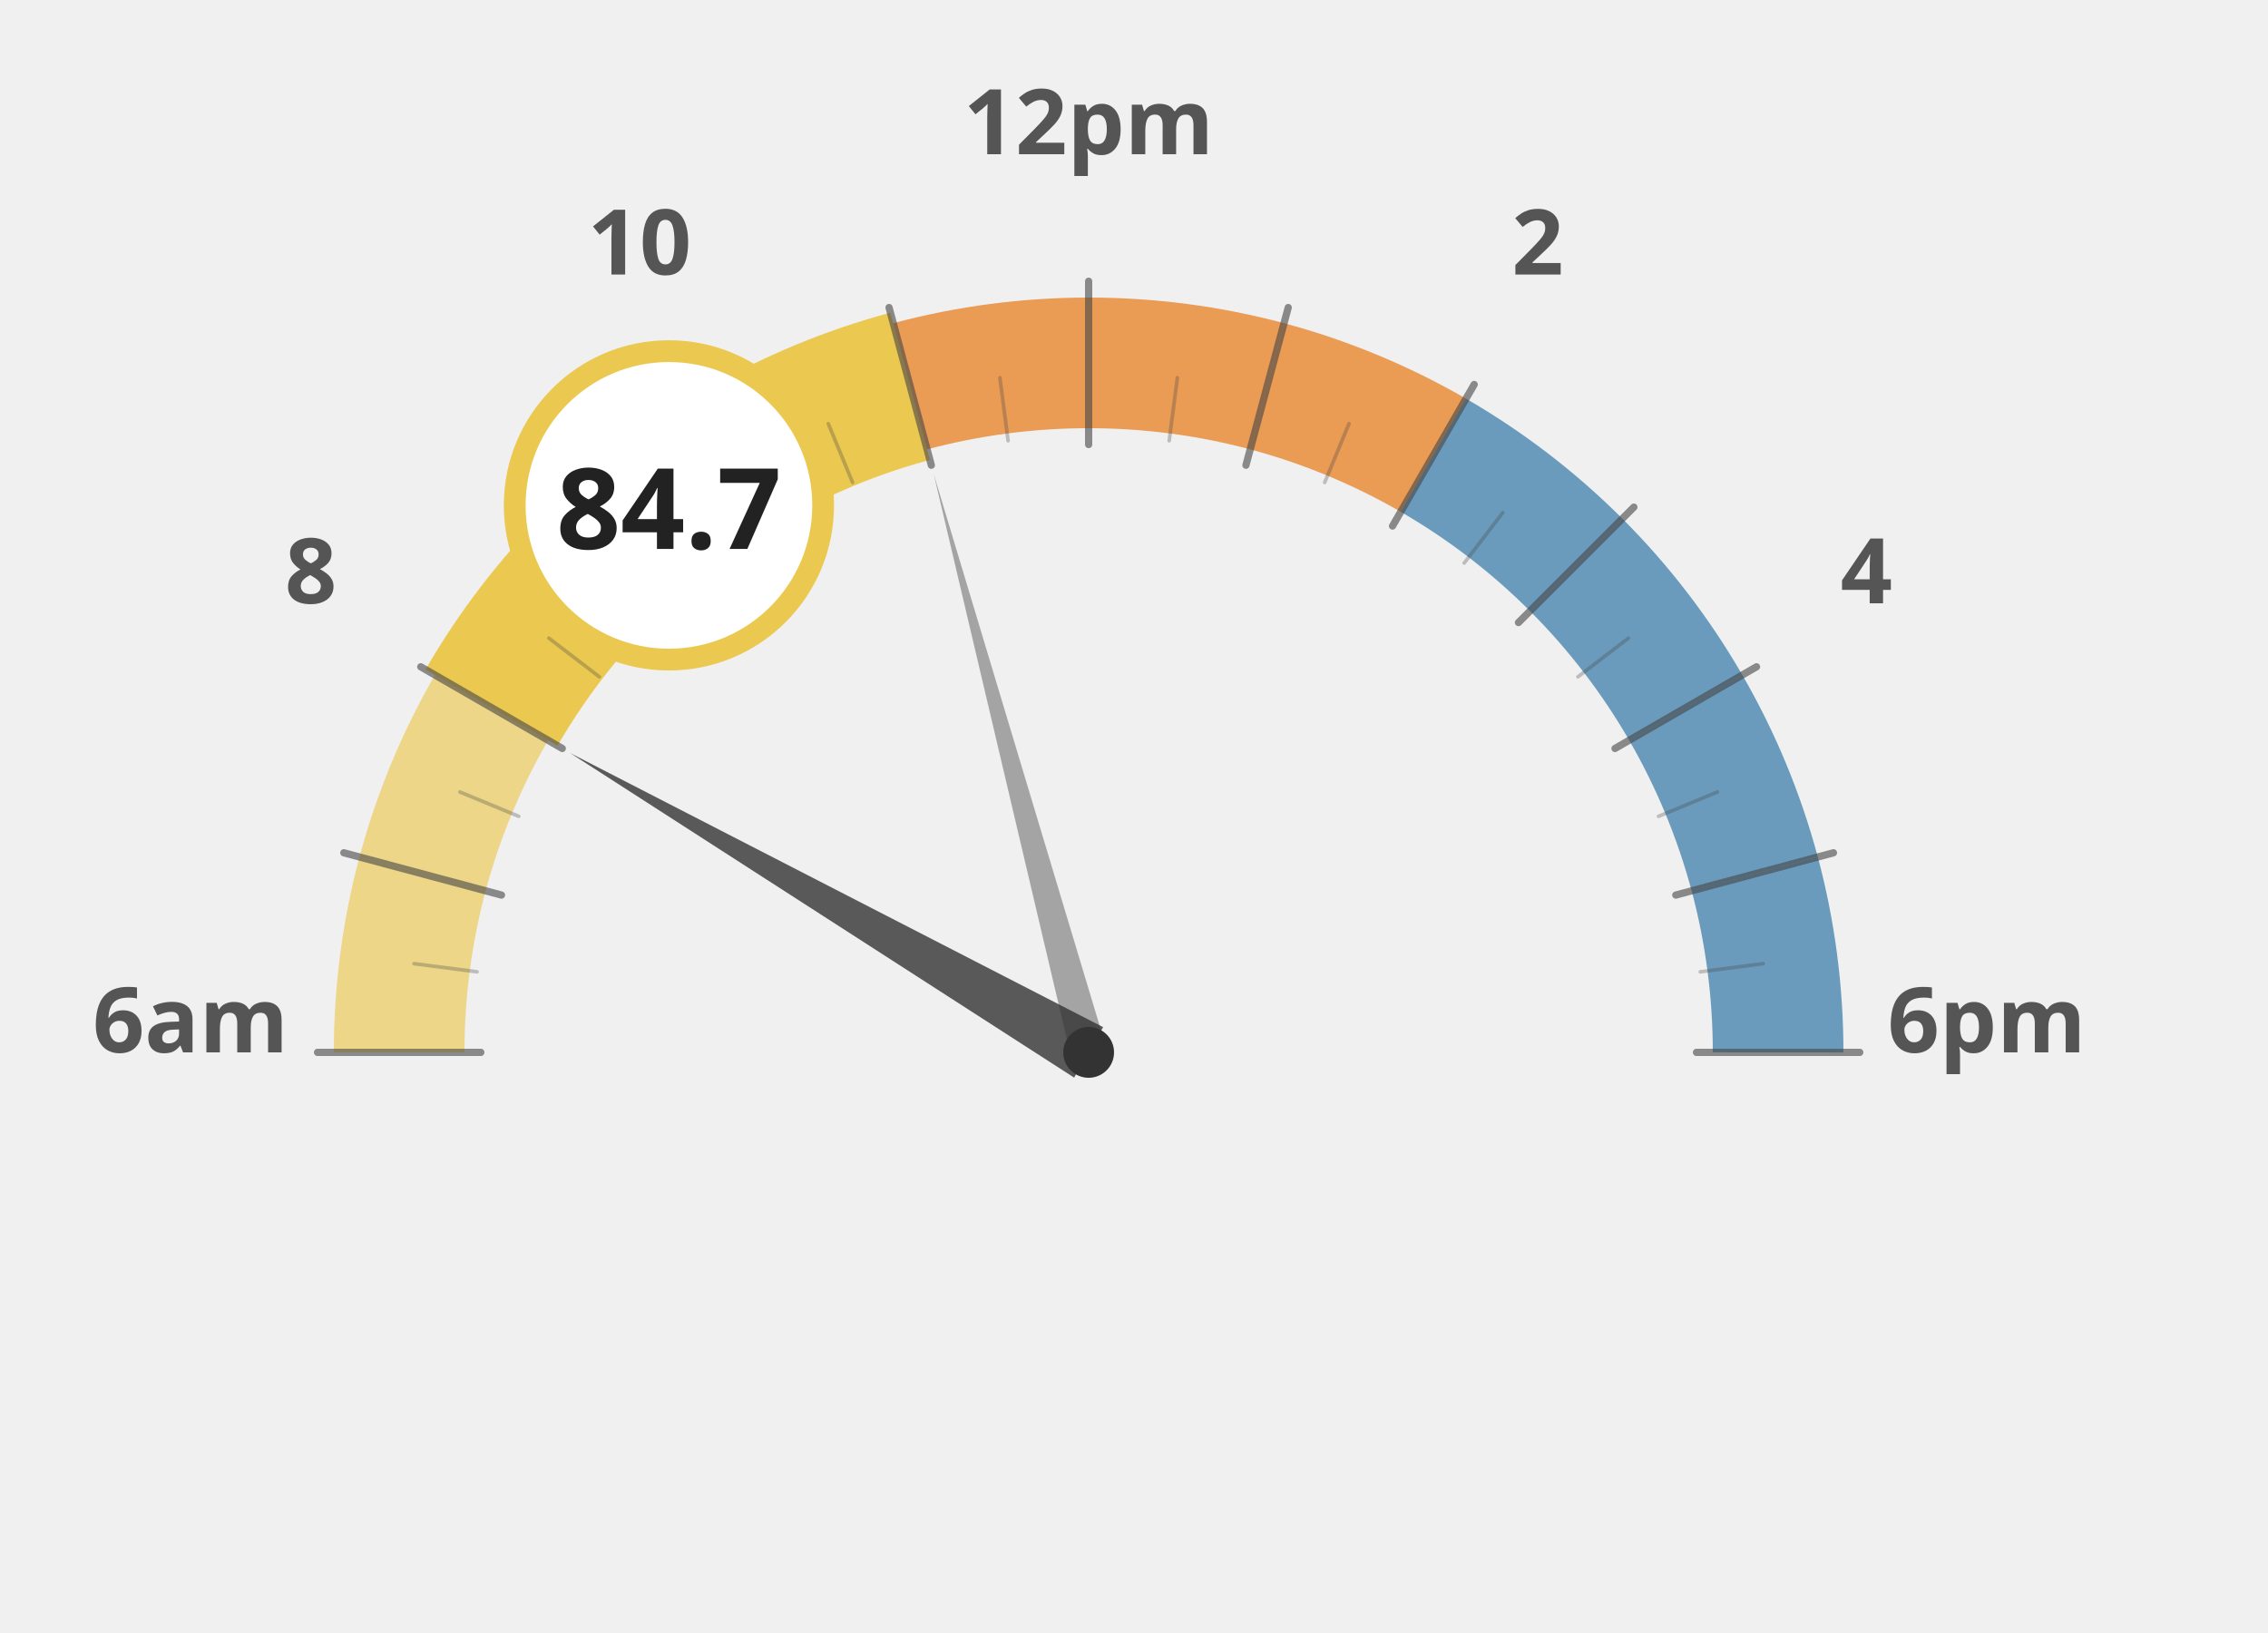
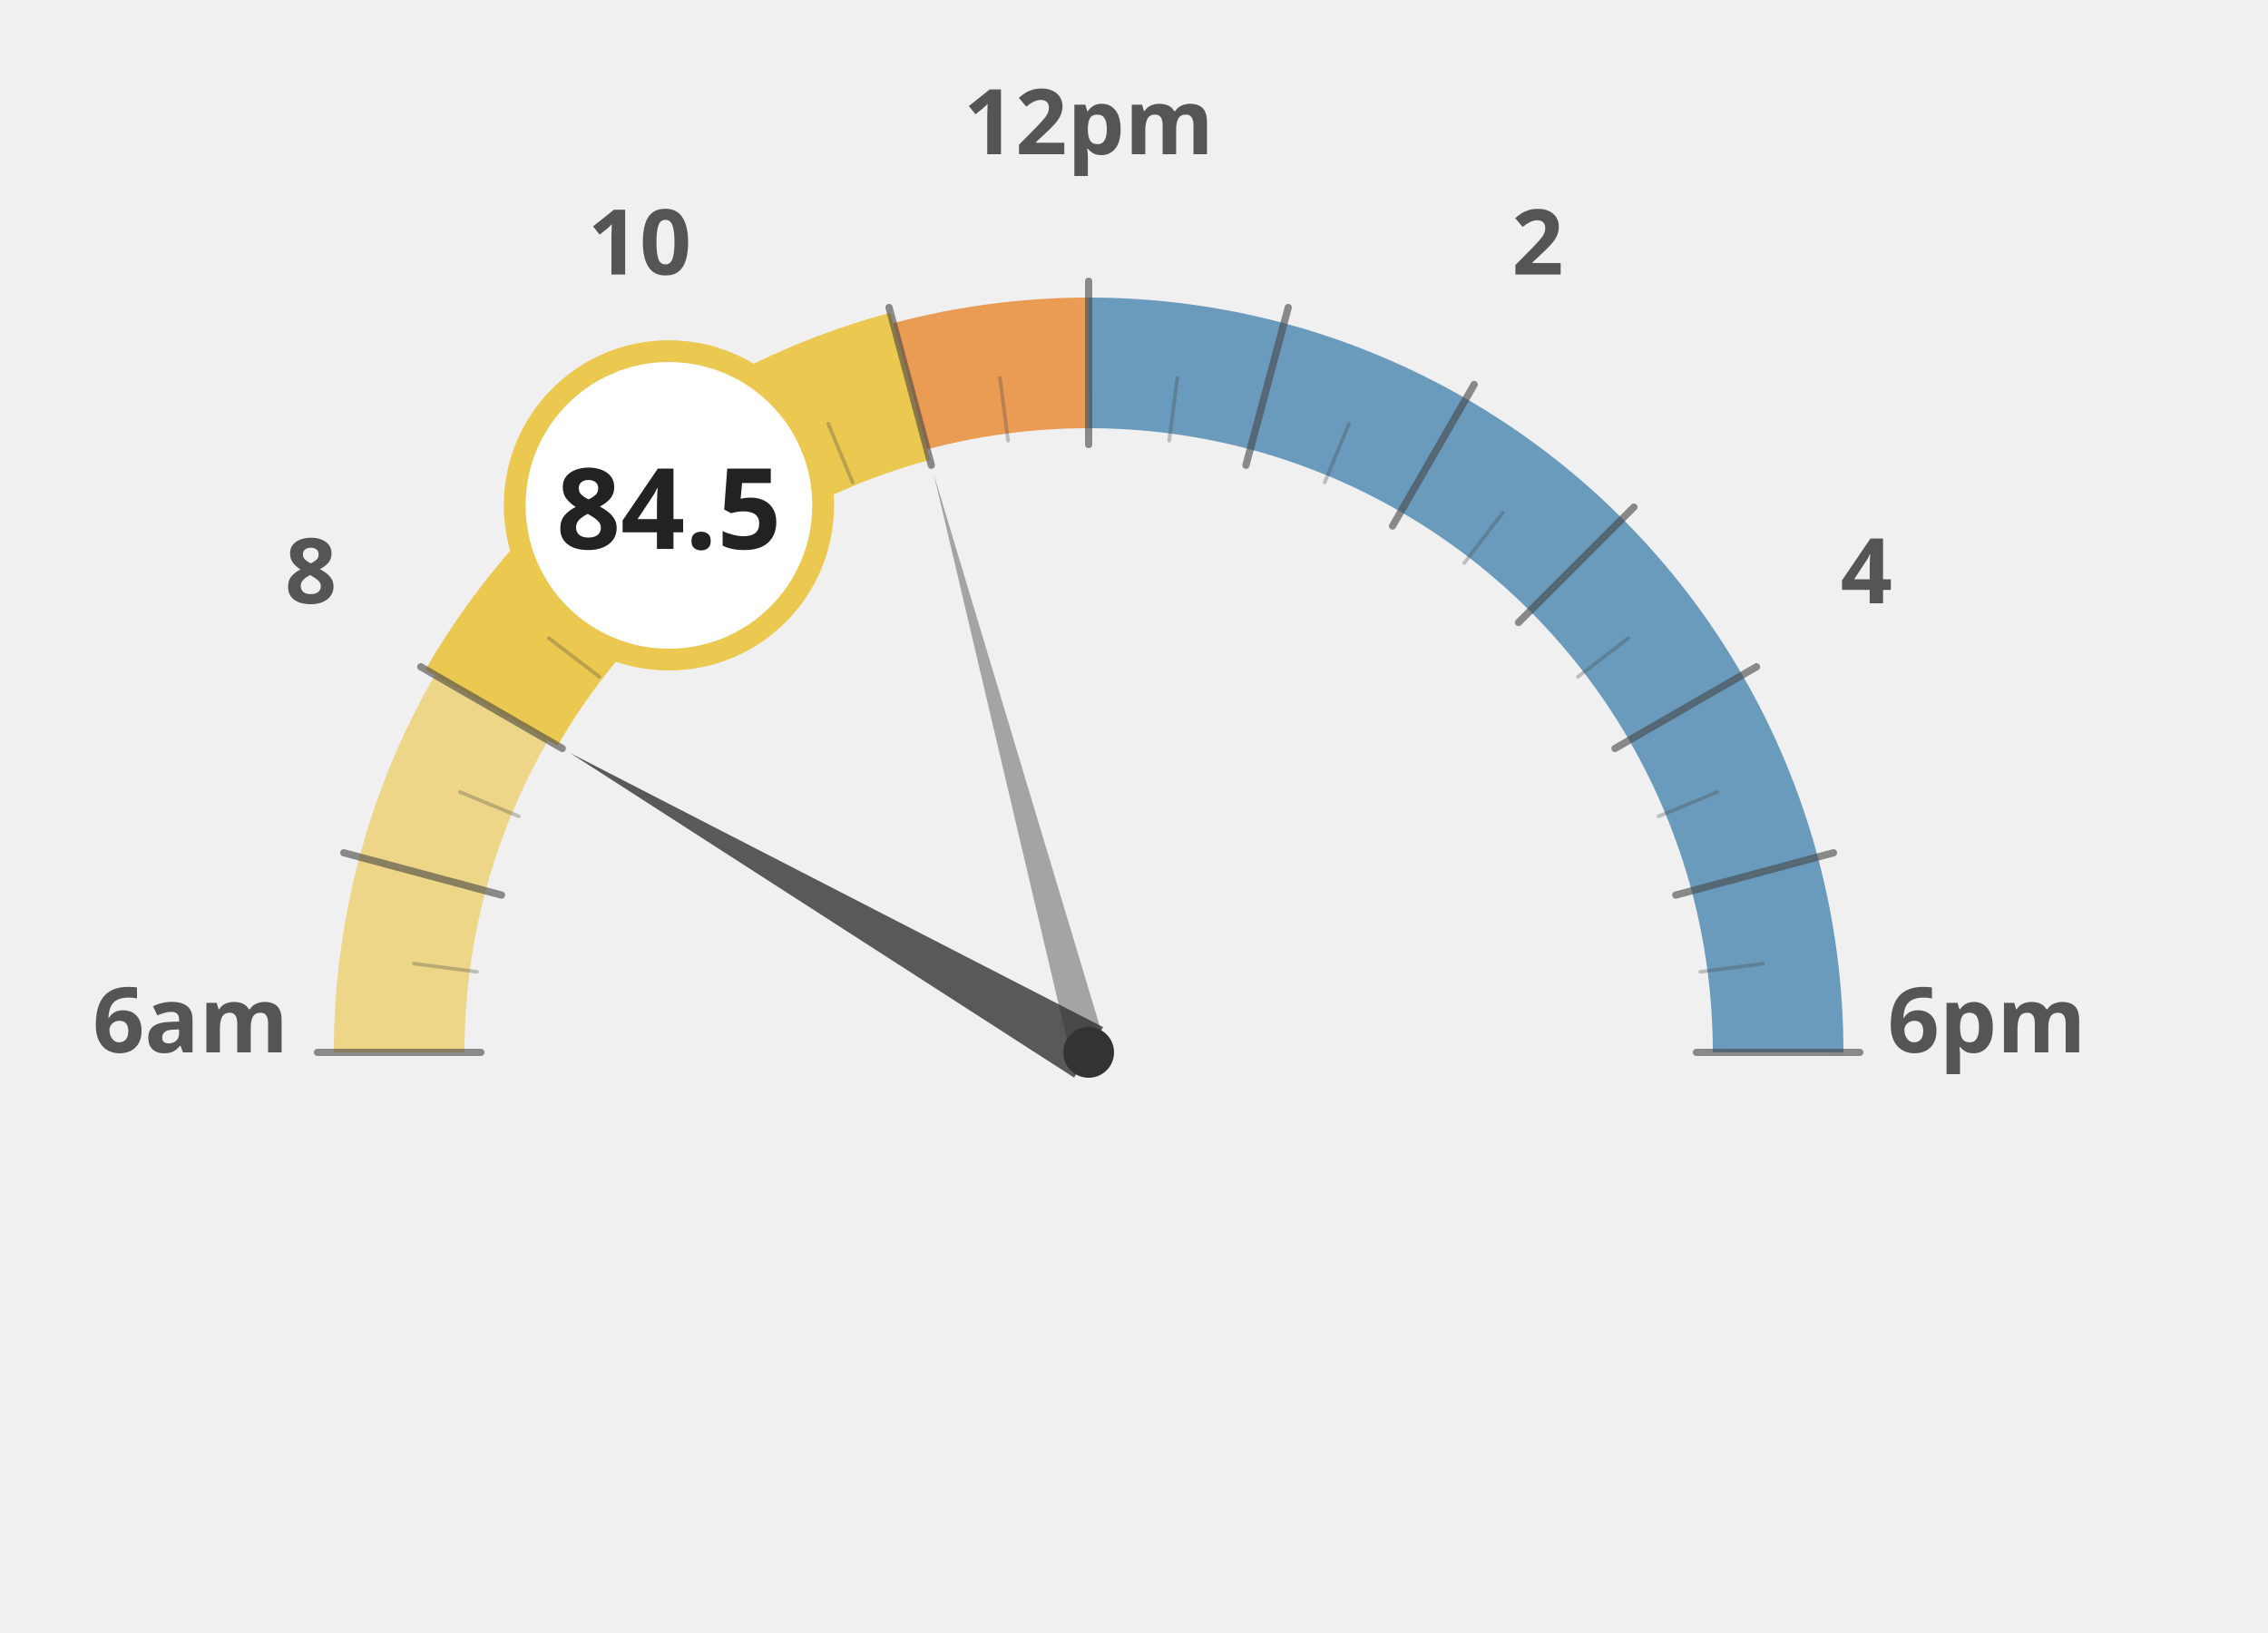
<svg xmlns="http://www.w3.org/2000/svg" width="100%" height="100%" viewBox="0 0 1250 900">
  <g transform="translate(100, 100)">
    <path d="M 120.0 480.0 A 380 380 0 0 1 132.9 381.6" fill="none" stroke="#ebc850" stroke-width="72" stroke-opacity="0.65" />
    <path d="M 132.9 381.6 A 380 380 0 0 1 170.9 290.0" fill="none" stroke="#ebc850" stroke-width="72" stroke-opacity="0.65" />
    <path d="M 170.9 290.0 A 380 380 0 0 1 231.3 211.3" fill="none" stroke="#ebc850" stroke-width="72" stroke-opacity="1.0" />
    <path d="M 231.3 211.3 A 380 380 0 0 1 310.0 150.9" fill="none" stroke="#ebc850" stroke-width="72" stroke-opacity="1.0" />
    <path d="M 310.0 150.9 A 380 380 0 0 1 401.6 112.9" fill="none" stroke="#ebc850" stroke-width="72" stroke-opacity="1.0" />
    <path d="M 401.6 112.9 A 380 380 0 0 1 500.0 100.0" fill="none" stroke="#e66e00" stroke-width="72" stroke-opacity="0.65" />
-     <path d="M 500.0 100.0 A 380 380 0 0 1 598.4 112.9" fill="none" stroke="#e66e00" stroke-width="72" stroke-opacity="0.65" />
-     <path d="M 598.4 112.9 A 380 380 0 0 1 690.0 150.9" fill="none" stroke="#e66e00" stroke-width="72" stroke-opacity="0.65" />
+     <path d="M 500.0 100.0 A 380 380 0 0 1 598.4 112.9" fill="none" stroke="#236ea0" stroke-width="72" stroke-opacity="0.65" />
+     <path d="M 598.4 112.9 A 380 380 0 0 1 690.0 150.9" fill="none" stroke="#236ea0" stroke-width="72" stroke-opacity="0.65" />
    <path d="M 690.0 150.9 A 380 380 0 0 1 768.7 211.3" fill="none" stroke="#236ea0" stroke-width="72" stroke-opacity="0.65" />
    <path d="M 768.7 211.3 A 380 380 0 0 1 829.1 290.0" fill="none" stroke="#236ea0" stroke-width="72" stroke-opacity="0.65" />
    <path d="M 829.1 290.0 A 380 380 0 0 1 867.1 381.6" fill="none" stroke="#236ea0" stroke-width="72" stroke-opacity="0.65" />
    <path d="M 867.1 381.6 A 380 380 0 0 1 880.0 480.0" fill="none" stroke="#236ea0" stroke-width="72" stroke-opacity="0.65" />
    <text x="5.0" y="480" text-anchor="middle" font-family="Montserrat, sans-serif" font-size="50" font-weight="900" fill="#555">6am</text>
    <text x="71.317" y="232.5" text-anchor="middle" font-family="Montserrat, sans-serif" font-size="50" font-weight="900" fill="#555">8</text>
    <text x="252.5" y="51.317" text-anchor="middle" font-family="Montserrat, sans-serif" font-size="50" font-weight="900" fill="#555">10</text>
    <text x="500" y="-15.0" text-anchor="middle" font-family="Montserrat, sans-serif" font-size="50" font-weight="900" fill="#555">12pm</text>
    <text x="747.5" y="51.317" text-anchor="middle" font-family="Montserrat, sans-serif" font-size="50" font-weight="900" fill="#555">2</text>
    <text x="928.683" y="232.5" text-anchor="middle" font-family="Montserrat, sans-serif" font-size="50" font-weight="900" fill="#555">4</text>
    <text x="995.0" y="480.0" text-anchor="middle" font-family="Montserrat, sans-serif" font-size="50" font-weight="900" fill="#555">6pm</text>
    <path d="M 170.9 290.0 A 380 380 0 0 1 231.3 211.3" fill="none" stroke="#ebc850" stroke-width="84" stroke-linecap="butt" />
    <path d="M 231.3 211.3 A 380 380 0 0 1 310.0 150.9" fill="none" stroke="#ebc850" stroke-width="84" stroke-linecap="butt" />
    <path d="M 310.0 150.9 A 380 380 0 0 1 401.6 112.9" fill="none" stroke="#ebc850" stroke-width="84" stroke-linecap="butt" />
    <line x1="165.0" y1="480.0" x2="75.0" y2="480.0" stroke="#444" stroke-width="4" stroke-linecap="round" opacity="0.6" />
    <line x1="162.9" y1="435.6" x2="128.2" y2="431.1" stroke="#444" stroke-width="2" stroke-linecap="round" opacity="0.3" />
    <line x1="176.4" y1="393.3" x2="89.5" y2="370.0" stroke="#444" stroke-width="4" stroke-linecap="round" opacity="0.6" />
    <line x1="185.9" y1="349.9" x2="153.5" y2="336.5" stroke="#444" stroke-width="2" stroke-linecap="round" opacity="0.3" />
    <line x1="209.9" y1="312.5" x2="131.9" y2="267.5" stroke="#444" stroke-width="4" stroke-linecap="round" opacity="0.6" />
    <line x1="230.3" y1="273.0" x2="202.5" y2="251.7" stroke="#444" stroke-width="2" stroke-linecap="round" opacity="0.3" />
    <line x1="263.1" y1="243.1" x2="199.5" y2="179.5" stroke="#444" stroke-width="4" stroke-linecap="round" opacity="0.6" />
    <line x1="293.0" y1="210.3" x2="271.7" y2="182.5" stroke="#444" stroke-width="2" stroke-linecap="round" opacity="0.3" />
    <line x1="332.5" y1="189.9" x2="287.5" y2="111.9" stroke="#444" stroke-width="4" stroke-linecap="round" opacity="0.6" />
    <line x1="369.9" y1="165.9" x2="356.5" y2="133.5" stroke="#444" stroke-width="2" stroke-linecap="round" opacity="0.3" />
    <line x1="413.3" y1="156.4" x2="390.0" y2="69.5" stroke="#444" stroke-width="4" stroke-linecap="round" opacity="0.6" />
    <line x1="455.6" y1="142.9" x2="451.1" y2="108.2" stroke="#444" stroke-width="2" stroke-linecap="round" opacity="0.3" />
    <line x1="500.0" y1="145.0" x2="500.0" y2="55.0" stroke="#444" stroke-width="4" stroke-linecap="round" opacity="0.6" />
    <line x1="544.4" y1="142.9" x2="548.9" y2="108.2" stroke="#444" stroke-width="2" stroke-linecap="round" opacity="0.3" />
    <line x1="586.7" y1="156.4" x2="610.0" y2="69.5" stroke="#444" stroke-width="4" stroke-linecap="round" opacity="0.6" />
    <line x1="630.1" y1="165.9" x2="643.5" y2="133.5" stroke="#444" stroke-width="2" stroke-linecap="round" opacity="0.3" />
    <line x1="667.5" y1="189.9" x2="712.5" y2="111.9" stroke="#444" stroke-width="4" stroke-linecap="round" opacity="0.6" />
    <line x1="707.0" y1="210.3" x2="728.3" y2="182.5" stroke="#444" stroke-width="2" stroke-linecap="round" opacity="0.3" />
    <line x1="736.9" y1="243.1" x2="800.5" y2="179.5" stroke="#444" stroke-width="4" stroke-linecap="round" opacity="0.6" />
    <line x1="769.7" y1="273.0" x2="797.5" y2="251.7" stroke="#444" stroke-width="2" stroke-linecap="round" opacity="0.3" />
    <line x1="790.1" y1="312.5" x2="868.1" y2="267.5" stroke="#444" stroke-width="4" stroke-linecap="round" opacity="0.6" />
    <line x1="814.1" y1="349.9" x2="846.5" y2="336.5" stroke="#444" stroke-width="2" stroke-linecap="round" opacity="0.3" />
    <line x1="823.6" y1="393.3" x2="910.5" y2="370.0" stroke="#444" stroke-width="4" stroke-linecap="round" opacity="0.6" />
    <line x1="837.1" y1="435.6" x2="871.8" y2="431.1" stroke="#444" stroke-width="2" stroke-linecap="round" opacity="0.3" />
    <line x1="835.0" y1="480.0" x2="925.0" y2="480.0" stroke="#444" stroke-width="4" stroke-linecap="round" opacity="0.6" />
    <polygon points="214.2,315.0 492.0,493.9 508.0,466.1" fill="#333" opacity="0.8" />
    <polygon points="414.6,161.2 490.3,482.6 509.7,477.4" fill="#333" opacity="0.4" />
    <circle cx="500" cy="480" r="14" fill="#333" />
    <circle cx="268.671" cy="178.526" r="85" fill="white" stroke="#ebc850" stroke-width="12" />
-     <text x="268.671" y="202.526" text-anchor="middle" font-family="Montserrat, sans-serif" font-size="62" font-weight="800" fill="#222">84.7</text>
+     <text x="268.671" y="202.526" text-anchor="middle" font-family="Montserrat, sans-serif" font-size="62" font-weight="800" fill="#222">84.5</text>
  </g>
</svg>
